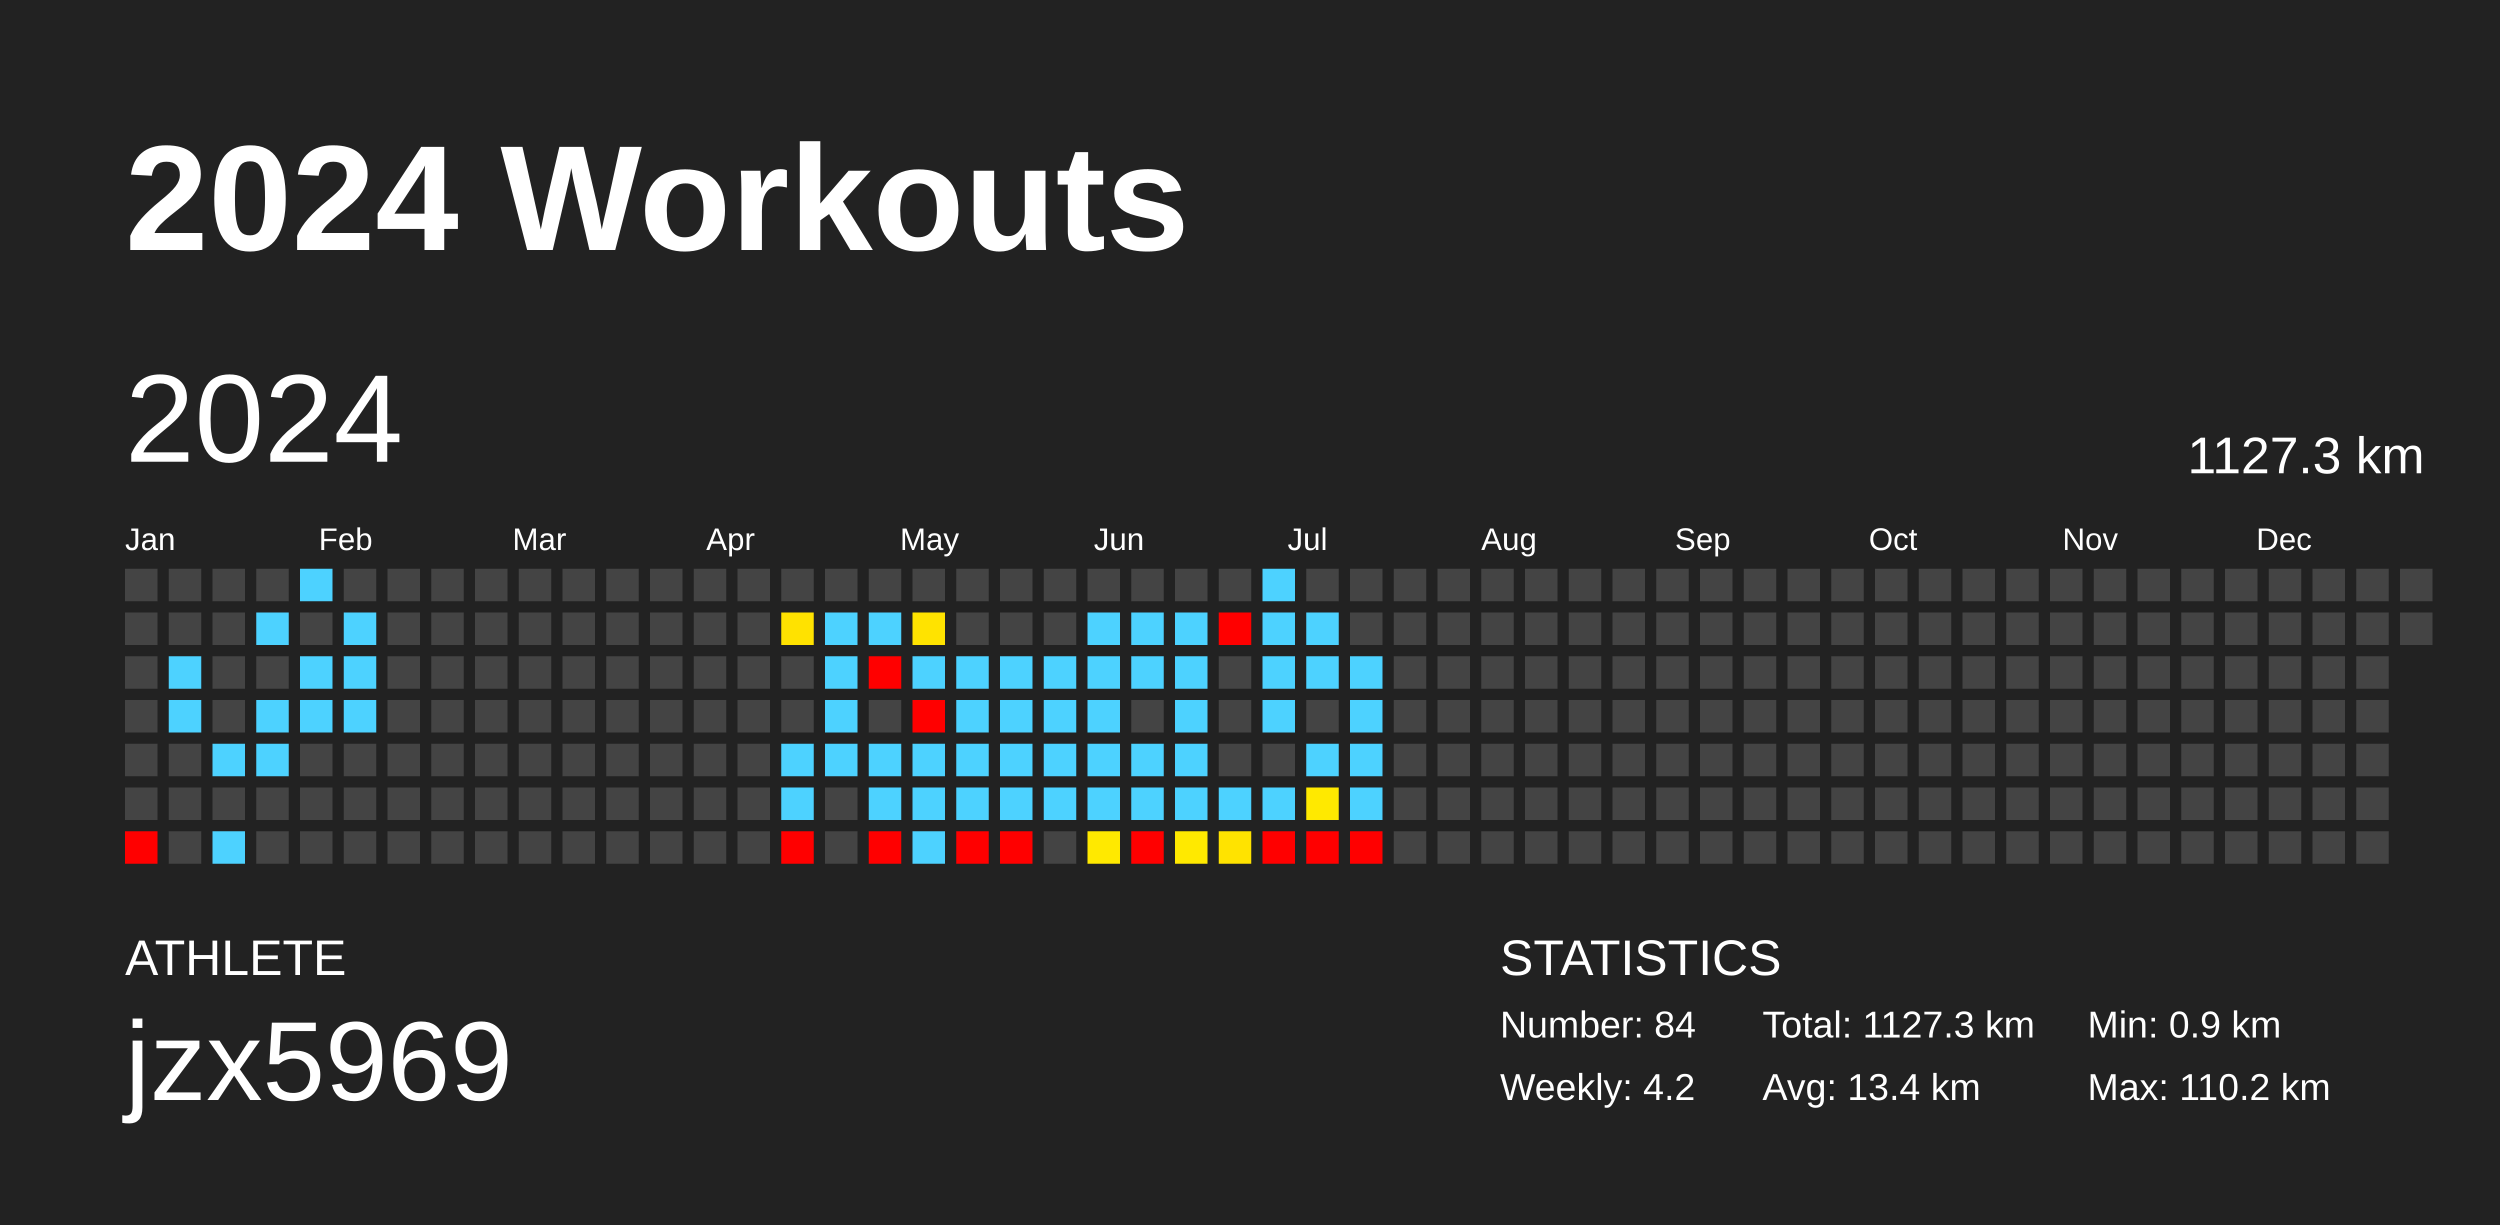
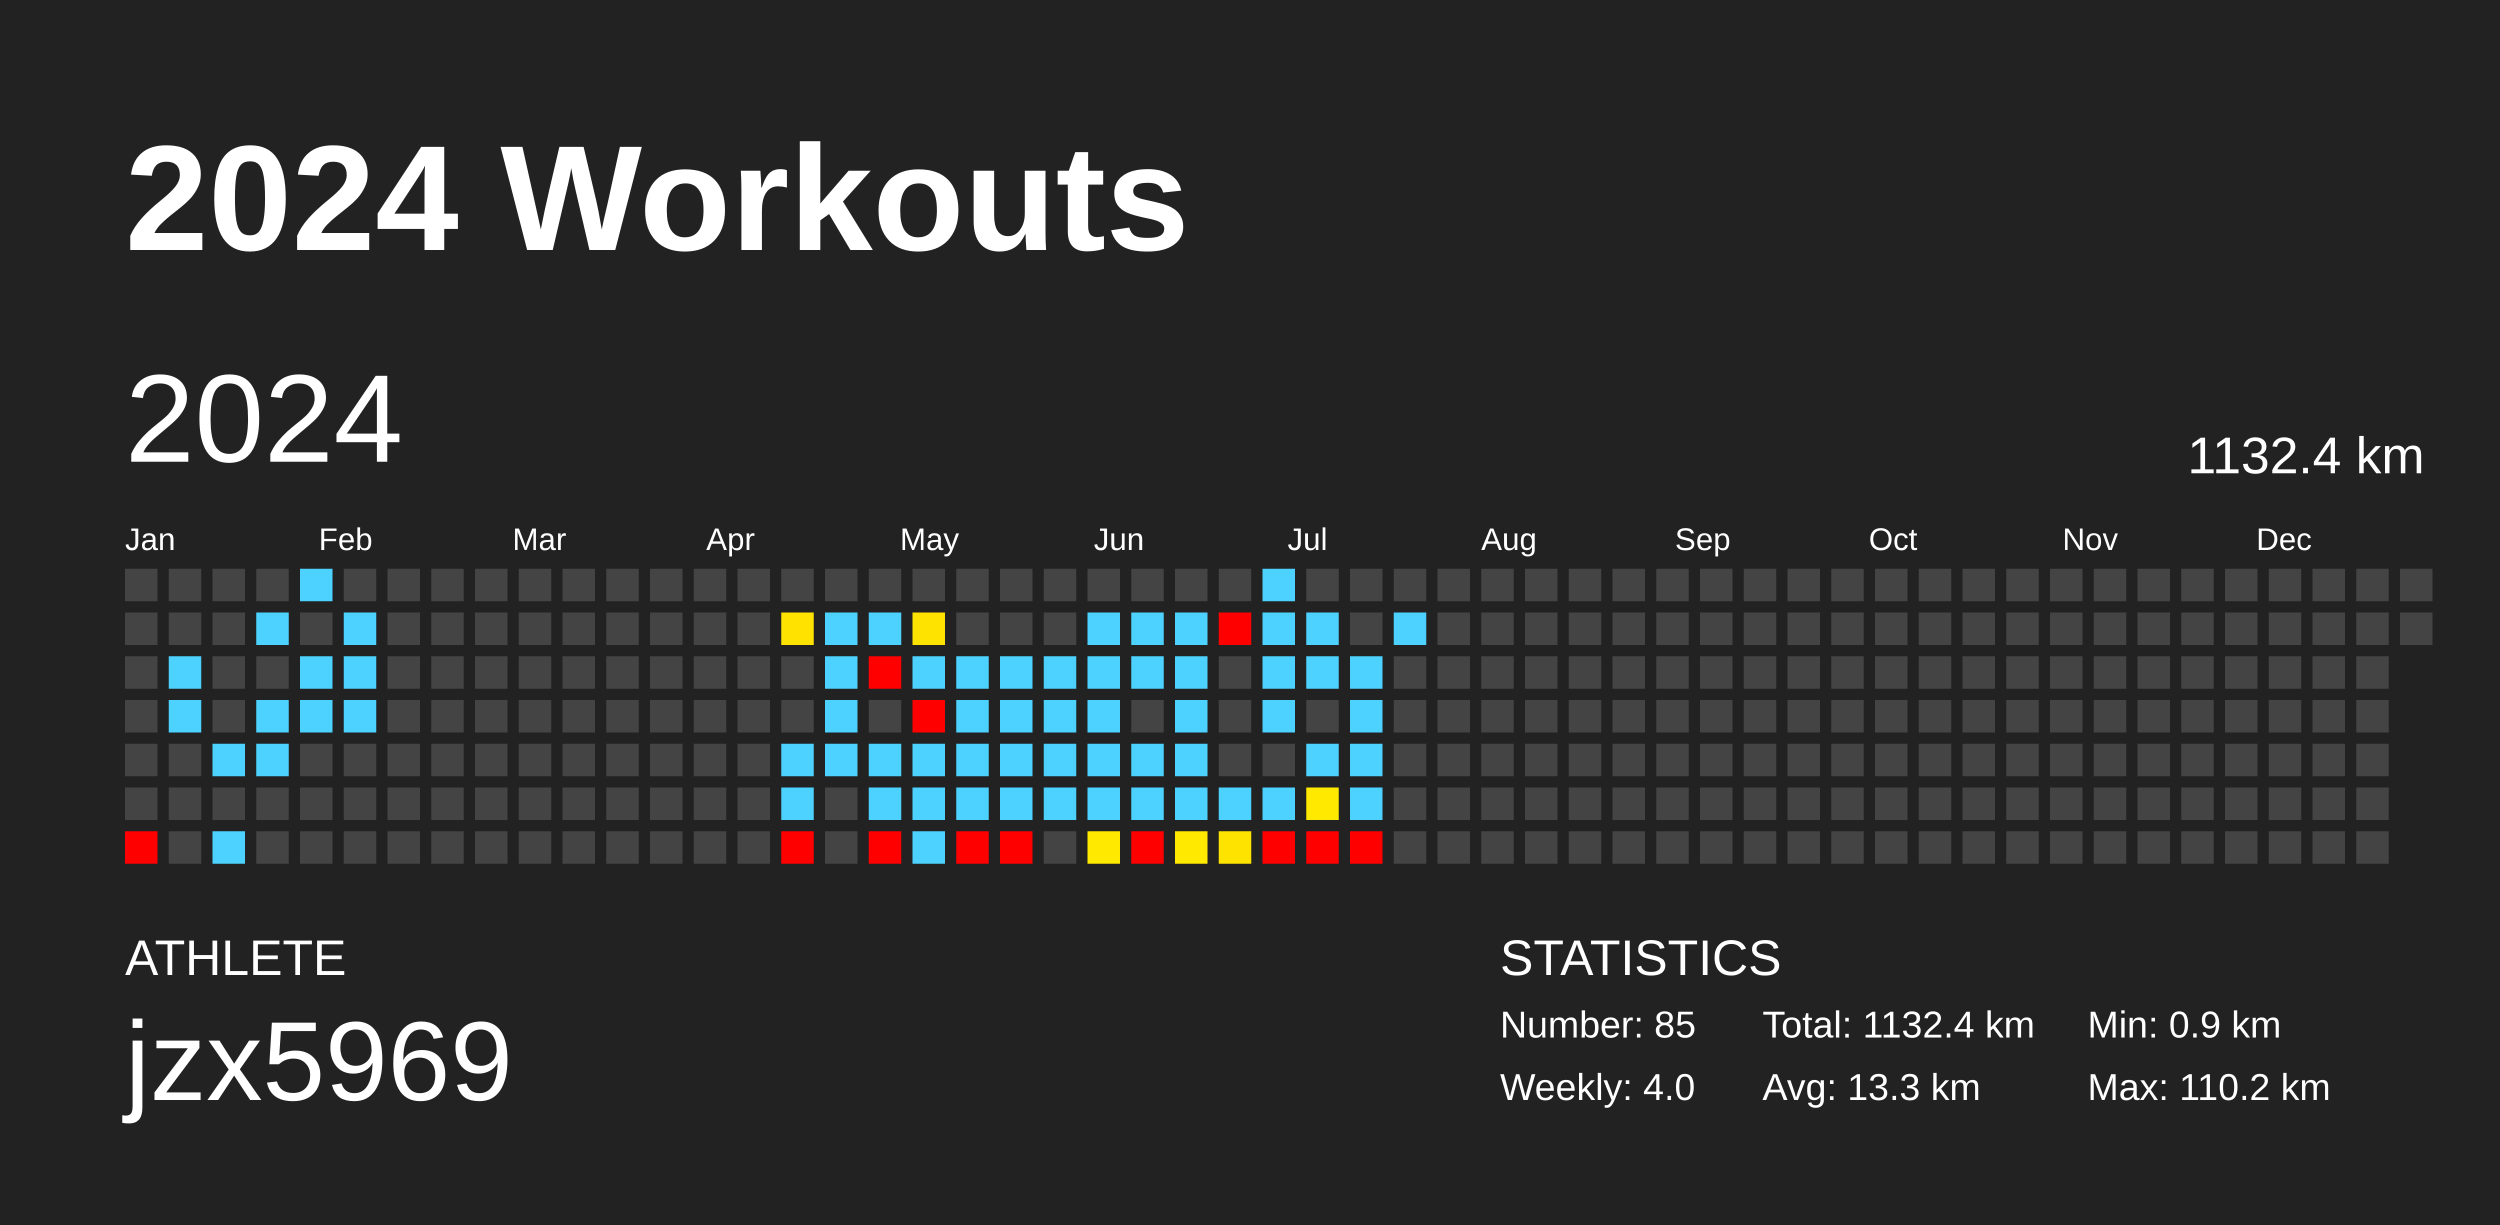
<svg xmlns="http://www.w3.org/2000/svg" baseProfile="full" height="98mm" version="1.1" viewBox="0,0,200,98" width="200mm">
  <defs />
  <rect fill="#222222" height="98" width="200" x="0" y="0" />
  <text fill="#FFFFFF" style="font-size:12px; font-family:Arial; font-weight:bold;" x="10" y="20">2024 Workouts</text>
  <text fill="#FFFFFF" style="font-size:4px; font-family:Arial" x="10" y="78">ATHLETE</text>
  <text fill="#FFFFFF" style="font-size:9px; font-family:Arial" x="10" y="88">jzx5969</text>
  <text fill="#FFFFFF" style="font-size:4px; font-family:Arial" x="120" y="78">STATISTICS</text>
-   <text fill="#FFFFFF" style="font-size:3px; font-family:Arial" x="120" y="83">Number: 84</text>
-   <text fill="#FFFFFF" style="font-size:3px; font-family:Arial" x="120" y="88">Weekly: 4.2</text>
-   <text fill="#FFFFFF" style="font-size:3px; font-family:Arial" x="141" y="83">Total: 1127.3 km</text>
-   <text fill="#FFFFFF" style="font-size:3px; font-family:Arial" x="141" y="88">Avg: 13.4 km</text>
+   <text fill="#FFFFFF" style="font-size:3px; font-family:Arial" x="120" y="83">Number: 85</text>
+   <text fill="#FFFFFF" style="font-size:3px; font-family:Arial" x="120" y="88">Weekly: 4.0</text>
+   <text fill="#FFFFFF" style="font-size:3px; font-family:Arial" x="141" y="83">Total: 1132.4 km</text>
+   <text fill="#FFFFFF" style="font-size:3px; font-family:Arial" x="141" y="88">Avg: 13.3 km</text>
  <text fill="#FFFFFF" style="font-size:3px; font-family:Arial" x="167" y="83">Min: 0.9 km</text>
  <text fill="#FFFFFF" style="font-size:3px; font-family:Arial" x="167" y="88">Max: 110.2 km</text>
  <text dominant-baseline="hanging" fill="#FFFFFF" style="font-size:10.0px; font-family:Arial;" x="10" y="30">2024</text>
-   <text dominant-baseline="hanging" fill="#FFFFFF" style="font-size:4.125px; font-family:Arial;" x="175" y="35">1127.3 km</text>
+   <text dominant-baseline="hanging" fill="#FFFFFF" style="font-size:4.125px; font-family:Arial;" x="175" y="35">1132.4 km</text>
  <text fill="#FFFFFF" style="font-size:2.5px; font-family:Arial" x="10.0" y="44">Jan</text>
  <text fill="#FFFFFF" style="font-size:2.5px; font-family:Arial" x="25.5" y="44">Feb</text>
  <text fill="#FFFFFF" style="font-size:2.5px; font-family:Arial" x="41.0" y="44">Mar</text>
  <text fill="#FFFFFF" style="font-size:2.5px; font-family:Arial" x="56.5" y="44">Apr</text>
  <text fill="#FFFFFF" style="font-size:2.5px; font-family:Arial" x="72.0" y="44">May</text>
  <text fill="#FFFFFF" style="font-size:2.5px; font-family:Arial" x="87.5" y="44">Jun</text>
  <text fill="#FFFFFF" style="font-size:2.5px; font-family:Arial" x="103.0" y="44">Jul</text>
  <text fill="#FFFFFF" style="font-size:2.5px; font-family:Arial" x="118.5" y="44">Aug</text>
  <text fill="#FFFFFF" style="font-size:2.5px; font-family:Arial" x="134.0" y="44">Sep</text>
  <text fill="#FFFFFF" style="font-size:2.5px; font-family:Arial" x="149.5" y="44">Oct</text>
  <text fill="#FFFFFF" style="font-size:2.5px; font-family:Arial" x="165.0" y="44">Nov</text>
  <text fill="#FFFFFF" style="font-size:2.5px; font-family:Arial" x="180.5" y="44">Dec</text>
  <rect fill="#444444" height="2.6" width="2.6" x="10.0" y="45.5" />
  <rect fill="#444444" height="2.6" width="2.6" x="10.0" y="49.0" />
  <rect fill="#444444" height="2.6" width="2.6" x="10.0" y="52.5" />
  <rect fill="#444444" height="2.6" width="2.6" x="10.0" y="56.0" />
  <rect fill="#444444" height="2.6" width="2.6" x="10.0" y="59.5" />
  <rect fill="#444444" height="2.6" width="2.6" x="10.0" y="63.0" />
  <rect fill="red" height="2.6" width="2.6" x="10.0" y="66.5" />
  <rect fill="#444444" height="2.6" width="2.6" x="13.5" y="45.5" />
  <rect fill="#444444" height="2.6" width="2.6" x="13.5" y="49.0" />
  <rect fill="#4dd2ff" height="2.6" width="2.6" x="13.5" y="52.5" />
  <rect fill="#4dd2ff" height="2.6" width="2.6" x="13.5" y="56.0" />
  <rect fill="#444444" height="2.6" width="2.6" x="13.5" y="59.5" />
  <rect fill="#444444" height="2.6" width="2.6" x="13.5" y="63.0" />
  <rect fill="#444444" height="2.6" width="2.6" x="13.5" y="66.5" />
  <rect fill="#444444" height="2.6" width="2.6" x="17.0" y="45.5" />
  <rect fill="#444444" height="2.6" width="2.6" x="17.0" y="49.0" />
  <rect fill="#444444" height="2.6" width="2.6" x="17.0" y="52.5" />
  <rect fill="#444444" height="2.6" width="2.6" x="17.0" y="56.0" />
  <rect fill="#4dd2ff" height="2.6" width="2.6" x="17.0" y="59.5" />
  <rect fill="#444444" height="2.6" width="2.6" x="17.0" y="63.0" />
  <rect fill="#4dd2ff" height="2.6" width="2.6" x="17.0" y="66.5" />
  <rect fill="#444444" height="2.6" width="2.6" x="20.5" y="45.5" />
  <rect fill="#4dd2ff" height="2.6" width="2.6" x="20.5" y="49.0" />
  <rect fill="#444444" height="2.6" width="2.6" x="20.5" y="52.5" />
  <rect fill="#4dd2ff" height="2.6" width="2.6" x="20.5" y="56.0" />
  <rect fill="#4dd2ff" height="2.6" width="2.6" x="20.5" y="59.5" />
  <rect fill="#444444" height="2.6" width="2.6" x="20.5" y="63.0" />
  <rect fill="#444444" height="2.6" width="2.6" x="20.5" y="66.5" />
  <rect fill="#4dd2ff" height="2.6" width="2.6" x="24.0" y="45.5" />
  <rect fill="#444444" height="2.6" width="2.6" x="24.0" y="49.0" />
  <rect fill="#4dd2ff" height="2.6" width="2.6" x="24.0" y="52.5" />
  <rect fill="#4dd2ff" height="2.6" width="2.6" x="24.0" y="56.0" />
  <rect fill="#444444" height="2.6" width="2.6" x="24.0" y="59.5" />
  <rect fill="#444444" height="2.6" width="2.6" x="24.0" y="63.0" />
  <rect fill="#444444" height="2.6" width="2.6" x="24.0" y="66.5" />
  <rect fill="#444444" height="2.6" width="2.6" x="27.5" y="45.5" />
  <rect fill="#4dd2ff" height="2.6" width="2.6" x="27.5" y="49.0" />
  <rect fill="#4dd2ff" height="2.6" width="2.6" x="27.5" y="52.5" />
  <rect fill="#4dd2ff" height="2.6" width="2.6" x="27.5" y="56.0" />
  <rect fill="#444444" height="2.6" width="2.6" x="27.5" y="59.5" />
  <rect fill="#444444" height="2.6" width="2.6" x="27.5" y="63.0" />
  <rect fill="#444444" height="2.6" width="2.6" x="27.5" y="66.5" />
  <rect fill="#444444" height="2.6" width="2.6" x="31.0" y="45.5" />
  <rect fill="#444444" height="2.6" width="2.6" x="31.0" y="49.0" />
  <rect fill="#444444" height="2.6" width="2.6" x="31.0" y="52.5" />
  <rect fill="#444444" height="2.6" width="2.6" x="31.0" y="56.0" />
  <rect fill="#444444" height="2.6" width="2.6" x="31.0" y="59.5" />
  <rect fill="#444444" height="2.6" width="2.6" x="31.0" y="63.0" />
  <rect fill="#444444" height="2.6" width="2.6" x="31.0" y="66.5" />
  <rect fill="#444444" height="2.6" width="2.6" x="34.5" y="45.5" />
  <rect fill="#444444" height="2.6" width="2.6" x="34.5" y="49.0" />
  <rect fill="#444444" height="2.6" width="2.6" x="34.5" y="52.5" />
  <rect fill="#444444" height="2.6" width="2.6" x="34.5" y="56.0" />
  <rect fill="#444444" height="2.6" width="2.6" x="34.5" y="59.5" />
  <rect fill="#444444" height="2.6" width="2.6" x="34.5" y="63.0" />
  <rect fill="#444444" height="2.6" width="2.6" x="34.5" y="66.5" />
  <rect fill="#444444" height="2.6" width="2.6" x="38.0" y="45.5" />
  <rect fill="#444444" height="2.6" width="2.6" x="38.0" y="49.0" />
  <rect fill="#444444" height="2.6" width="2.6" x="38.0" y="52.5" />
  <rect fill="#444444" height="2.6" width="2.6" x="38.0" y="56.0" />
  <rect fill="#444444" height="2.6" width="2.6" x="38.0" y="59.5" />
  <rect fill="#444444" height="2.6" width="2.6" x="38.0" y="63.0" />
  <rect fill="#444444" height="2.6" width="2.6" x="38.0" y="66.5" />
  <rect fill="#444444" height="2.6" width="2.6" x="41.5" y="45.5" />
  <rect fill="#444444" height="2.6" width="2.6" x="41.5" y="49.0" />
  <rect fill="#444444" height="2.6" width="2.6" x="41.5" y="52.5" />
  <rect fill="#444444" height="2.6" width="2.6" x="41.5" y="56.0" />
  <rect fill="#444444" height="2.6" width="2.6" x="41.5" y="59.5" />
  <rect fill="#444444" height="2.6" width="2.6" x="41.5" y="63.0" />
  <rect fill="#444444" height="2.6" width="2.6" x="41.5" y="66.5" />
  <rect fill="#444444" height="2.6" width="2.6" x="45.0" y="45.5" />
  <rect fill="#444444" height="2.6" width="2.6" x="45.0" y="49.0" />
  <rect fill="#444444" height="2.6" width="2.6" x="45.0" y="52.5" />
  <rect fill="#444444" height="2.6" width="2.6" x="45.0" y="56.0" />
  <rect fill="#444444" height="2.6" width="2.6" x="45.0" y="59.5" />
  <rect fill="#444444" height="2.6" width="2.6" x="45.0" y="63.0" />
  <rect fill="#444444" height="2.6" width="2.6" x="45.0" y="66.5" />
  <rect fill="#444444" height="2.6" width="2.6" x="48.5" y="45.5" />
  <rect fill="#444444" height="2.6" width="2.6" x="48.5" y="49.0" />
  <rect fill="#444444" height="2.6" width="2.6" x="48.5" y="52.5" />
  <rect fill="#444444" height="2.6" width="2.6" x="48.5" y="56.0" />
  <rect fill="#444444" height="2.6" width="2.6" x="48.5" y="59.5" />
  <rect fill="#444444" height="2.6" width="2.6" x="48.5" y="63.0" />
  <rect fill="#444444" height="2.6" width="2.6" x="48.5" y="66.5" />
  <rect fill="#444444" height="2.6" width="2.6" x="52.0" y="45.5" />
  <rect fill="#444444" height="2.6" width="2.6" x="52.0" y="49.0" />
  <rect fill="#444444" height="2.6" width="2.6" x="52.0" y="52.5" />
  <rect fill="#444444" height="2.6" width="2.6" x="52.0" y="56.0" />
  <rect fill="#444444" height="2.6" width="2.6" x="52.0" y="59.5" />
  <rect fill="#444444" height="2.6" width="2.6" x="52.0" y="63.0" />
  <rect fill="#444444" height="2.6" width="2.6" x="52.0" y="66.5" />
  <rect fill="#444444" height="2.6" width="2.6" x="55.5" y="45.5" />
  <rect fill="#444444" height="2.6" width="2.6" x="55.5" y="49.0" />
  <rect fill="#444444" height="2.6" width="2.6" x="55.5" y="52.5" />
  <rect fill="#444444" height="2.6" width="2.6" x="55.5" y="56.0" />
  <rect fill="#444444" height="2.6" width="2.6" x="55.5" y="59.5" />
  <rect fill="#444444" height="2.6" width="2.6" x="55.5" y="63.0" />
  <rect fill="#444444" height="2.6" width="2.6" x="55.5" y="66.5" />
  <rect fill="#444444" height="2.6" width="2.6" x="59.0" y="45.5" />
  <rect fill="#444444" height="2.6" width="2.6" x="59.0" y="49.0" />
  <rect fill="#444444" height="2.6" width="2.6" x="59.0" y="52.5" />
  <rect fill="#444444" height="2.6" width="2.6" x="59.0" y="56.0" />
  <rect fill="#444444" height="2.6" width="2.6" x="59.0" y="59.5" />
  <rect fill="#444444" height="2.6" width="2.6" x="59.0" y="63.0" />
  <rect fill="#444444" height="2.6" width="2.6" x="59.0" y="66.5" />
  <rect fill="#444444" height="2.6" width="2.6" x="62.5" y="45.5" />
  <rect fill="#ffe200" height="2.6" width="2.6" x="62.5" y="49.0" />
  <rect fill="#444444" height="2.6" width="2.6" x="62.5" y="52.5" />
  <rect fill="#444444" height="2.6" width="2.6" x="62.5" y="56.0" />
  <rect fill="#4dd2ff" height="2.6" width="2.6" x="62.5" y="59.5" />
  <rect fill="#4dd2ff" height="2.6" width="2.6" x="62.5" y="63.0" />
  <rect fill="red" height="2.6" width="2.6" x="62.5" y="66.5" />
  <rect fill="#444444" height="2.6" width="2.6" x="66.0" y="45.5" />
  <rect fill="#4dd2ff" height="2.6" width="2.6" x="66.0" y="49.0" />
  <rect fill="#4dd2ff" height="2.6" width="2.6" x="66.0" y="52.5" />
  <rect fill="#4dd2ff" height="2.6" width="2.6" x="66.0" y="56.0" />
  <rect fill="#4dd2ff" height="2.6" width="2.6" x="66.0" y="59.5" />
  <rect fill="#444444" height="2.6" width="2.6" x="66.0" y="63.0" />
  <rect fill="#444444" height="2.6" width="2.6" x="66.0" y="66.5" />
  <rect fill="#444444" height="2.6" width="2.6" x="69.5" y="45.5" />
  <rect fill="#4dd2ff" height="2.6" width="2.6" x="69.5" y="49.0" />
  <rect fill="red" height="2.6" width="2.6" x="69.5" y="52.5" />
  <rect fill="#444444" height="2.6" width="2.6" x="69.5" y="56.0" />
  <rect fill="#4dd2ff" height="2.6" width="2.6" x="69.5" y="59.5" />
  <rect fill="#4dd2ff" height="2.6" width="2.6" x="69.5" y="63.0" />
  <rect fill="red" height="2.6" width="2.6" x="69.5" y="66.5" />
  <rect fill="#444444" height="2.6" width="2.6" x="73.0" y="45.5" />
  <rect fill="#ffe300" height="2.6" width="2.6" x="73.0" y="49.0" />
  <rect fill="#4dd2ff" height="2.6" width="2.6" x="73.0" y="52.5" />
  <rect fill="red" height="2.6" width="2.6" x="73.0" y="56.0" />
  <rect fill="#4dd2ff" height="2.6" width="2.6" x="73.0" y="59.5" />
  <rect fill="#4dd2ff" height="2.6" width="2.6" x="73.0" y="63.0" />
  <rect fill="#4dd2ff" height="2.6" width="2.6" x="73.0" y="66.5" />
  <rect fill="#444444" height="2.6" width="2.6" x="76.5" y="45.5" />
  <rect fill="#444444" height="2.6" width="2.6" x="76.5" y="49.0" />
  <rect fill="#4dd2ff" height="2.6" width="2.6" x="76.5" y="52.5" />
  <rect fill="#4dd2ff" height="2.6" width="2.6" x="76.5" y="56.0" />
  <rect fill="#4dd2ff" height="2.6" width="2.6" x="76.5" y="59.5" />
  <rect fill="#4dd2ff" height="2.6" width="2.6" x="76.5" y="63.0" />
  <rect fill="red" height="2.6" width="2.6" x="76.5" y="66.5" />
  <rect fill="#444444" height="2.6" width="2.6" x="80.0" y="45.5" />
  <rect fill="#444444" height="2.6" width="2.6" x="80.0" y="49.0" />
  <rect fill="#4dd2ff" height="2.6" width="2.6" x="80.0" y="52.5" />
  <rect fill="#4dd2ff" height="2.6" width="2.6" x="80.0" y="56.0" />
  <rect fill="#4dd2ff" height="2.6" width="2.6" x="80.0" y="59.5" />
  <rect fill="#4dd2ff" height="2.6" width="2.6" x="80.0" y="63.0" />
  <rect fill="red" height="2.6" width="2.6" x="80.0" y="66.5" />
  <rect fill="#444444" height="2.6" width="2.6" x="83.5" y="45.5" />
  <rect fill="#444444" height="2.6" width="2.6" x="83.5" y="49.0" />
  <rect fill="#4dd2ff" height="2.6" width="2.6" x="83.5" y="52.5" />
  <rect fill="#4dd2ff" height="2.6" width="2.6" x="83.5" y="56.0" />
  <rect fill="#4dd2ff" height="2.6" width="2.6" x="83.5" y="59.5" />
  <rect fill="#4dd2ff" height="2.6" width="2.6" x="83.5" y="63.0" />
  <rect fill="#444444" height="2.6" width="2.6" x="83.5" y="66.5" />
  <rect fill="#444444" height="2.6" width="2.6" x="87.0" y="45.5" />
  <rect fill="#4dd2ff" height="2.6" width="2.6" x="87.0" y="49.0" />
  <rect fill="#4dd2ff" height="2.6" width="2.6" x="87.0" y="52.5" />
  <rect fill="#4dd2ff" height="2.6" width="2.6" x="87.0" y="56.0" />
  <rect fill="#4dd2ff" height="2.6" width="2.6" x="87.0" y="59.5" />
  <rect fill="#4dd2ff" height="2.6" width="2.6" x="87.0" y="63.0" />
  <rect fill="#ffe900" height="2.6" width="2.6" x="87.0" y="66.5" />
  <rect fill="#444444" height="2.6" width="2.6" x="90.5" y="45.5" />
  <rect fill="#4dd2ff" height="2.6" width="2.6" x="90.5" y="49.0" />
  <rect fill="#4dd2ff" height="2.6" width="2.6" x="90.5" y="52.5" />
  <rect fill="#444444" height="2.6" width="2.6" x="90.5" y="56.0" />
  <rect fill="#4dd2ff" height="2.6" width="2.6" x="90.5" y="59.5" />
  <rect fill="#4dd2ff" height="2.6" width="2.6" x="90.5" y="63.0" />
  <rect fill="red" height="2.6" width="2.6" x="90.5" y="66.5" />
  <rect fill="#444444" height="2.6" width="2.6" x="94.0" y="45.5" />
  <rect fill="#4dd2ff" height="2.6" width="2.6" x="94.0" y="49.0" />
  <rect fill="#4dd2ff" height="2.6" width="2.6" x="94.0" y="52.5" />
  <rect fill="#4dd2ff" height="2.6" width="2.6" x="94.0" y="56.0" />
  <rect fill="#4dd2ff" height="2.6" width="2.6" x="94.0" y="59.5" />
  <rect fill="#4dd2ff" height="2.6" width="2.6" x="94.0" y="63.0" />
  <rect fill="#ffe900" height="2.6" width="2.6" x="94.0" y="66.5" />
  <rect fill="#444444" height="2.6" width="2.6" x="97.5" y="45.5" />
  <rect fill="red" height="2.6" width="2.6" x="97.5" y="49.0" />
  <rect fill="#444444" height="2.6" width="2.6" x="97.5" y="52.5" />
  <rect fill="#444444" height="2.6" width="2.6" x="97.5" y="56.0" />
  <rect fill="#444444" height="2.6" width="2.6" x="97.5" y="59.5" />
  <rect fill="#4dd2ff" height="2.6" width="2.6" x="97.5" y="63.0" />
  <rect fill="#ffe300" height="2.6" width="2.6" x="97.5" y="66.5" />
  <rect fill="#4dd2ff" height="2.6" width="2.6" x="101.0" y="45.5" />
  <rect fill="#4dd2ff" height="2.6" width="2.6" x="101.0" y="49.0" />
  <rect fill="#4dd2ff" height="2.6" width="2.6" x="101.0" y="52.5" />
  <rect fill="#4dd2ff" height="2.6" width="2.6" x="101.0" y="56.0" />
  <rect fill="#444444" height="2.6" width="2.6" x="101.0" y="59.5" />
  <rect fill="#4dd2ff" height="2.6" width="2.6" x="101.0" y="63.0" />
  <rect fill="red" height="2.6" width="2.6" x="101.0" y="66.5" />
  <rect fill="#444444" height="2.6" width="2.6" x="104.5" y="45.5" />
  <rect fill="#4dd2ff" height="2.6" width="2.6" x="104.5" y="49.0" />
  <rect fill="#4dd2ff" height="2.6" width="2.6" x="104.5" y="52.5" />
  <rect fill="#444444" height="2.6" width="2.6" x="104.5" y="56.0" />
  <rect fill="#4dd2ff" height="2.6" width="2.6" x="104.5" y="59.5" />
  <rect fill="#ffe900" height="2.6" width="2.6" x="104.5" y="63.0" />
  <rect fill="red" height="2.6" width="2.6" x="104.5" y="66.5" />
  <rect fill="#444444" height="2.6" width="2.6" x="108.0" y="45.5" />
  <rect fill="#444444" height="2.6" width="2.6" x="108.0" y="49.0" />
  <rect fill="#4dd2ff" height="2.6" width="2.6" x="108.0" y="52.5" />
  <rect fill="#4dd2ff" height="2.6" width="2.6" x="108.0" y="56.0" />
  <rect fill="#4dd2ff" height="2.6" width="2.6" x="108.0" y="59.5" />
  <rect fill="#4dd2ff" height="2.6" width="2.6" x="108.0" y="63.0" />
  <rect fill="red" height="2.6" width="2.6" x="108.0" y="66.5" />
  <rect fill="#444444" height="2.6" width="2.6" x="111.5" y="45.5" />
-   <rect fill="#444444" height="2.6" width="2.6" x="111.5" y="49.0" />
+   <rect fill="#4dd2ff" height="2.6" width="2.6" x="111.5" y="49.0" />
  <rect fill="#444444" height="2.6" width="2.6" x="111.5" y="52.5" />
  <rect fill="#444444" height="2.6" width="2.6" x="111.5" y="56.0" />
  <rect fill="#444444" height="2.6" width="2.6" x="111.5" y="59.5" />
  <rect fill="#444444" height="2.6" width="2.6" x="111.5" y="63.0" />
  <rect fill="#444444" height="2.6" width="2.6" x="111.5" y="66.5" />
  <rect fill="#444444" height="2.6" width="2.6" x="115.0" y="45.5" />
  <rect fill="#444444" height="2.6" width="2.6" x="115.0" y="49.0" />
  <rect fill="#444444" height="2.6" width="2.6" x="115.0" y="52.5" />
  <rect fill="#444444" height="2.6" width="2.6" x="115.0" y="56.0" />
  <rect fill="#444444" height="2.6" width="2.6" x="115.0" y="59.5" />
  <rect fill="#444444" height="2.6" width="2.6" x="115.0" y="63.0" />
  <rect fill="#444444" height="2.6" width="2.6" x="115.0" y="66.5" />
  <rect fill="#444444" height="2.6" width="2.6" x="118.5" y="45.5" />
  <rect fill="#444444" height="2.6" width="2.6" x="118.5" y="49.0" />
  <rect fill="#444444" height="2.6" width="2.6" x="118.5" y="52.5" />
  <rect fill="#444444" height="2.6" width="2.6" x="118.5" y="56.0" />
  <rect fill="#444444" height="2.6" width="2.6" x="118.5" y="59.5" />
  <rect fill="#444444" height="2.6" width="2.6" x="118.5" y="63.0" />
  <rect fill="#444444" height="2.6" width="2.6" x="118.5" y="66.5" />
  <rect fill="#444444" height="2.6" width="2.6" x="122.0" y="45.5" />
  <rect fill="#444444" height="2.6" width="2.6" x="122.0" y="49.0" />
  <rect fill="#444444" height="2.6" width="2.6" x="122.0" y="52.5" />
  <rect fill="#444444" height="2.6" width="2.6" x="122.0" y="56.0" />
  <rect fill="#444444" height="2.6" width="2.6" x="122.0" y="59.5" />
  <rect fill="#444444" height="2.6" width="2.6" x="122.0" y="63.0" />
  <rect fill="#444444" height="2.6" width="2.6" x="122.0" y="66.5" />
  <rect fill="#444444" height="2.6" width="2.6" x="125.5" y="45.5" />
  <rect fill="#444444" height="2.6" width="2.6" x="125.5" y="49.0" />
  <rect fill="#444444" height="2.6" width="2.6" x="125.5" y="52.5" />
  <rect fill="#444444" height="2.6" width="2.6" x="125.5" y="56.0" />
  <rect fill="#444444" height="2.6" width="2.6" x="125.5" y="59.5" />
  <rect fill="#444444" height="2.6" width="2.6" x="125.5" y="63.0" />
  <rect fill="#444444" height="2.6" width="2.6" x="125.5" y="66.5" />
  <rect fill="#444444" height="2.6" width="2.6" x="129.0" y="45.5" />
  <rect fill="#444444" height="2.6" width="2.6" x="129.0" y="49.0" />
  <rect fill="#444444" height="2.6" width="2.6" x="129.0" y="52.5" />
  <rect fill="#444444" height="2.6" width="2.6" x="129.0" y="56.0" />
  <rect fill="#444444" height="2.6" width="2.6" x="129.0" y="59.5" />
  <rect fill="#444444" height="2.6" width="2.6" x="129.0" y="63.0" />
  <rect fill="#444444" height="2.6" width="2.6" x="129.0" y="66.5" />
  <rect fill="#444444" height="2.6" width="2.6" x="132.5" y="45.5" />
  <rect fill="#444444" height="2.6" width="2.6" x="132.5" y="49.0" />
  <rect fill="#444444" height="2.6" width="2.6" x="132.5" y="52.5" />
  <rect fill="#444444" height="2.6" width="2.6" x="132.5" y="56.0" />
  <rect fill="#444444" height="2.6" width="2.6" x="132.5" y="59.5" />
  <rect fill="#444444" height="2.6" width="2.6" x="132.5" y="63.0" />
  <rect fill="#444444" height="2.6" width="2.6" x="132.5" y="66.5" />
  <rect fill="#444444" height="2.6" width="2.6" x="136.0" y="45.5" />
  <rect fill="#444444" height="2.6" width="2.6" x="136.0" y="49.0" />
  <rect fill="#444444" height="2.6" width="2.6" x="136.0" y="52.5" />
  <rect fill="#444444" height="2.6" width="2.6" x="136.0" y="56.0" />
  <rect fill="#444444" height="2.6" width="2.6" x="136.0" y="59.5" />
  <rect fill="#444444" height="2.6" width="2.6" x="136.0" y="63.0" />
  <rect fill="#444444" height="2.6" width="2.6" x="136.0" y="66.5" />
  <rect fill="#444444" height="2.6" width="2.6" x="139.5" y="45.5" />
  <rect fill="#444444" height="2.6" width="2.6" x="139.5" y="49.0" />
  <rect fill="#444444" height="2.6" width="2.6" x="139.5" y="52.5" />
  <rect fill="#444444" height="2.6" width="2.6" x="139.5" y="56.0" />
  <rect fill="#444444" height="2.6" width="2.6" x="139.5" y="59.5" />
  <rect fill="#444444" height="2.6" width="2.6" x="139.5" y="63.0" />
  <rect fill="#444444" height="2.6" width="2.6" x="139.5" y="66.5" />
  <rect fill="#444444" height="2.6" width="2.6" x="143.0" y="45.5" />
  <rect fill="#444444" height="2.6" width="2.6" x="143.0" y="49.0" />
  <rect fill="#444444" height="2.6" width="2.6" x="143.0" y="52.5" />
  <rect fill="#444444" height="2.6" width="2.6" x="143.0" y="56.0" />
  <rect fill="#444444" height="2.6" width="2.6" x="143.0" y="59.5" />
  <rect fill="#444444" height="2.6" width="2.6" x="143.0" y="63.0" />
  <rect fill="#444444" height="2.6" width="2.6" x="143.0" y="66.5" />
  <rect fill="#444444" height="2.6" width="2.6" x="146.5" y="45.5" />
  <rect fill="#444444" height="2.6" width="2.6" x="146.5" y="49.0" />
  <rect fill="#444444" height="2.6" width="2.6" x="146.5" y="52.5" />
  <rect fill="#444444" height="2.6" width="2.6" x="146.5" y="56.0" />
  <rect fill="#444444" height="2.6" width="2.6" x="146.5" y="59.5" />
  <rect fill="#444444" height="2.6" width="2.6" x="146.5" y="63.0" />
  <rect fill="#444444" height="2.6" width="2.6" x="146.5" y="66.5" />
  <rect fill="#444444" height="2.6" width="2.6" x="150.0" y="45.5" />
  <rect fill="#444444" height="2.6" width="2.6" x="150.0" y="49.0" />
  <rect fill="#444444" height="2.6" width="2.6" x="150.0" y="52.5" />
  <rect fill="#444444" height="2.6" width="2.6" x="150.0" y="56.0" />
  <rect fill="#444444" height="2.6" width="2.6" x="150.0" y="59.5" />
  <rect fill="#444444" height="2.6" width="2.6" x="150.0" y="63.0" />
  <rect fill="#444444" height="2.6" width="2.6" x="150.0" y="66.5" />
  <rect fill="#444444" height="2.6" width="2.6" x="153.5" y="45.5" />
  <rect fill="#444444" height="2.6" width="2.6" x="153.5" y="49.0" />
  <rect fill="#444444" height="2.6" width="2.6" x="153.5" y="52.5" />
  <rect fill="#444444" height="2.6" width="2.6" x="153.5" y="56.0" />
  <rect fill="#444444" height="2.6" width="2.6" x="153.5" y="59.5" />
  <rect fill="#444444" height="2.6" width="2.6" x="153.5" y="63.0" />
  <rect fill="#444444" height="2.6" width="2.6" x="153.5" y="66.5" />
  <rect fill="#444444" height="2.6" width="2.6" x="157.0" y="45.5" />
  <rect fill="#444444" height="2.6" width="2.6" x="157.0" y="49.0" />
  <rect fill="#444444" height="2.6" width="2.6" x="157.0" y="52.5" />
  <rect fill="#444444" height="2.6" width="2.6" x="157.0" y="56.0" />
  <rect fill="#444444" height="2.6" width="2.6" x="157.0" y="59.5" />
  <rect fill="#444444" height="2.6" width="2.6" x="157.0" y="63.0" />
  <rect fill="#444444" height="2.6" width="2.6" x="157.0" y="66.5" />
  <rect fill="#444444" height="2.6" width="2.6" x="160.5" y="45.5" />
  <rect fill="#444444" height="2.6" width="2.6" x="160.5" y="49.0" />
  <rect fill="#444444" height="2.6" width="2.6" x="160.5" y="52.5" />
  <rect fill="#444444" height="2.6" width="2.6" x="160.5" y="56.0" />
  <rect fill="#444444" height="2.6" width="2.6" x="160.5" y="59.5" />
  <rect fill="#444444" height="2.6" width="2.6" x="160.5" y="63.0" />
  <rect fill="#444444" height="2.6" width="2.6" x="160.5" y="66.5" />
  <rect fill="#444444" height="2.6" width="2.6" x="164.0" y="45.5" />
  <rect fill="#444444" height="2.6" width="2.6" x="164.0" y="49.0" />
  <rect fill="#444444" height="2.6" width="2.6" x="164.0" y="52.5" />
  <rect fill="#444444" height="2.6" width="2.6" x="164.0" y="56.0" />
  <rect fill="#444444" height="2.6" width="2.6" x="164.0" y="59.5" />
  <rect fill="#444444" height="2.6" width="2.6" x="164.0" y="63.0" />
  <rect fill="#444444" height="2.6" width="2.6" x="164.0" y="66.5" />
  <rect fill="#444444" height="2.6" width="2.6" x="167.5" y="45.5" />
  <rect fill="#444444" height="2.6" width="2.6" x="167.5" y="49.0" />
  <rect fill="#444444" height="2.6" width="2.6" x="167.5" y="52.5" />
  <rect fill="#444444" height="2.6" width="2.6" x="167.5" y="56.0" />
  <rect fill="#444444" height="2.6" width="2.6" x="167.5" y="59.5" />
  <rect fill="#444444" height="2.6" width="2.6" x="167.5" y="63.0" />
  <rect fill="#444444" height="2.6" width="2.6" x="167.5" y="66.5" />
  <rect fill="#444444" height="2.6" width="2.6" x="171.0" y="45.5" />
  <rect fill="#444444" height="2.6" width="2.6" x="171.0" y="49.0" />
  <rect fill="#444444" height="2.6" width="2.6" x="171.0" y="52.5" />
  <rect fill="#444444" height="2.6" width="2.6" x="171.0" y="56.0" />
  <rect fill="#444444" height="2.6" width="2.6" x="171.0" y="59.5" />
  <rect fill="#444444" height="2.6" width="2.6" x="171.0" y="63.0" />
  <rect fill="#444444" height="2.6" width="2.6" x="171.0" y="66.5" />
  <rect fill="#444444" height="2.6" width="2.6" x="174.5" y="45.5" />
  <rect fill="#444444" height="2.6" width="2.6" x="174.5" y="49.0" />
  <rect fill="#444444" height="2.6" width="2.6" x="174.5" y="52.5" />
  <rect fill="#444444" height="2.6" width="2.6" x="174.5" y="56.0" />
  <rect fill="#444444" height="2.6" width="2.6" x="174.5" y="59.5" />
  <rect fill="#444444" height="2.6" width="2.6" x="174.5" y="63.0" />
  <rect fill="#444444" height="2.6" width="2.6" x="174.5" y="66.5" />
  <rect fill="#444444" height="2.6" width="2.6" x="178.0" y="45.5" />
  <rect fill="#444444" height="2.6" width="2.6" x="178.0" y="49.0" />
  <rect fill="#444444" height="2.6" width="2.6" x="178.0" y="52.5" />
  <rect fill="#444444" height="2.6" width="2.6" x="178.0" y="56.0" />
  <rect fill="#444444" height="2.6" width="2.6" x="178.0" y="59.5" />
  <rect fill="#444444" height="2.6" width="2.6" x="178.0" y="63.0" />
  <rect fill="#444444" height="2.6" width="2.6" x="178.0" y="66.5" />
  <rect fill="#444444" height="2.6" width="2.6" x="181.5" y="45.5" />
  <rect fill="#444444" height="2.6" width="2.6" x="181.5" y="49.0" />
  <rect fill="#444444" height="2.6" width="2.6" x="181.5" y="52.5" />
  <rect fill="#444444" height="2.6" width="2.6" x="181.5" y="56.0" />
  <rect fill="#444444" height="2.6" width="2.6" x="181.5" y="59.5" />
  <rect fill="#444444" height="2.6" width="2.6" x="181.5" y="63.0" />
  <rect fill="#444444" height="2.6" width="2.6" x="181.5" y="66.5" />
  <rect fill="#444444" height="2.6" width="2.6" x="185.0" y="45.5" />
  <rect fill="#444444" height="2.6" width="2.6" x="185.0" y="49.0" />
  <rect fill="#444444" height="2.6" width="2.6" x="185.0" y="52.5" />
  <rect fill="#444444" height="2.6" width="2.6" x="185.0" y="56.0" />
  <rect fill="#444444" height="2.6" width="2.6" x="185.0" y="59.5" />
  <rect fill="#444444" height="2.6" width="2.6" x="185.0" y="63.0" />
  <rect fill="#444444" height="2.6" width="2.6" x="185.0" y="66.5" />
  <rect fill="#444444" height="2.6" width="2.6" x="188.5" y="45.5" />
  <rect fill="#444444" height="2.6" width="2.6" x="188.5" y="49.0" />
  <rect fill="#444444" height="2.6" width="2.6" x="188.5" y="52.5" />
  <rect fill="#444444" height="2.6" width="2.6" x="188.5" y="56.0" />
  <rect fill="#444444" height="2.6" width="2.6" x="188.5" y="59.5" />
  <rect fill="#444444" height="2.6" width="2.6" x="188.5" y="63.0" />
  <rect fill="#444444" height="2.6" width="2.6" x="188.5" y="66.5" />
  <rect fill="#444444" height="2.6" width="2.6" x="192.0" y="45.5" />
  <rect fill="#444444" height="2.6" width="2.6" x="192.0" y="49.0" />
</svg>
